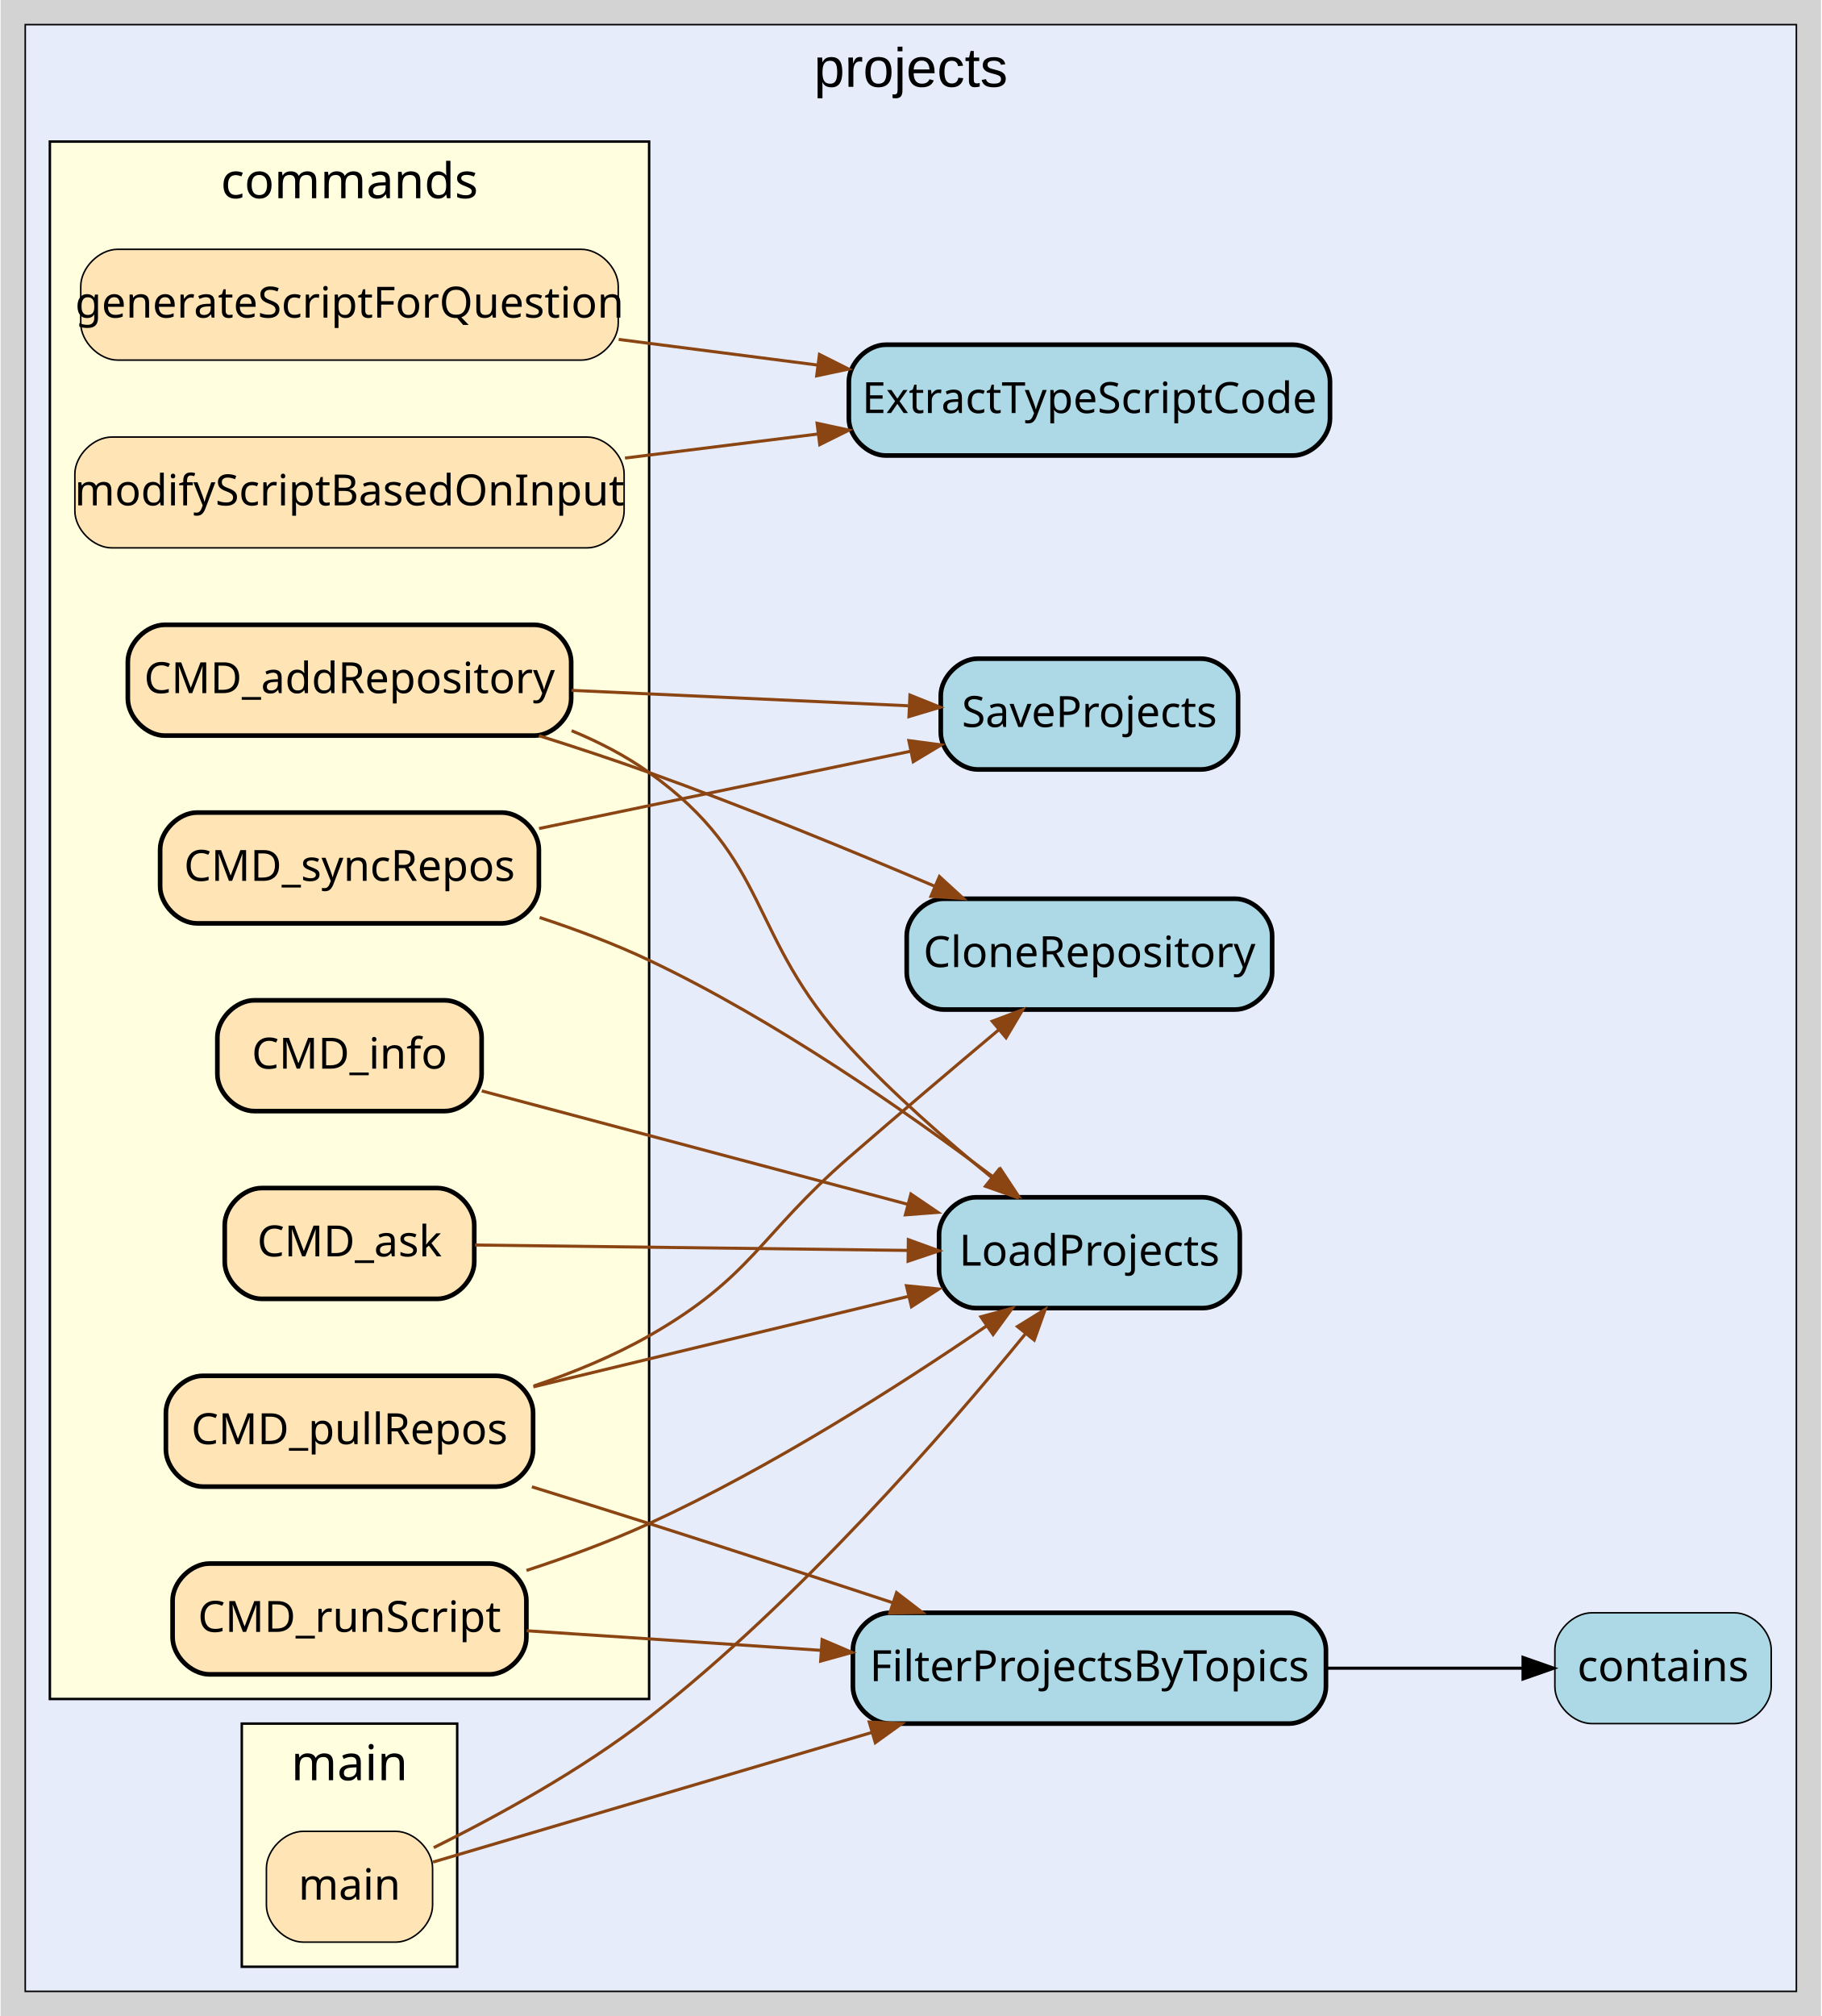
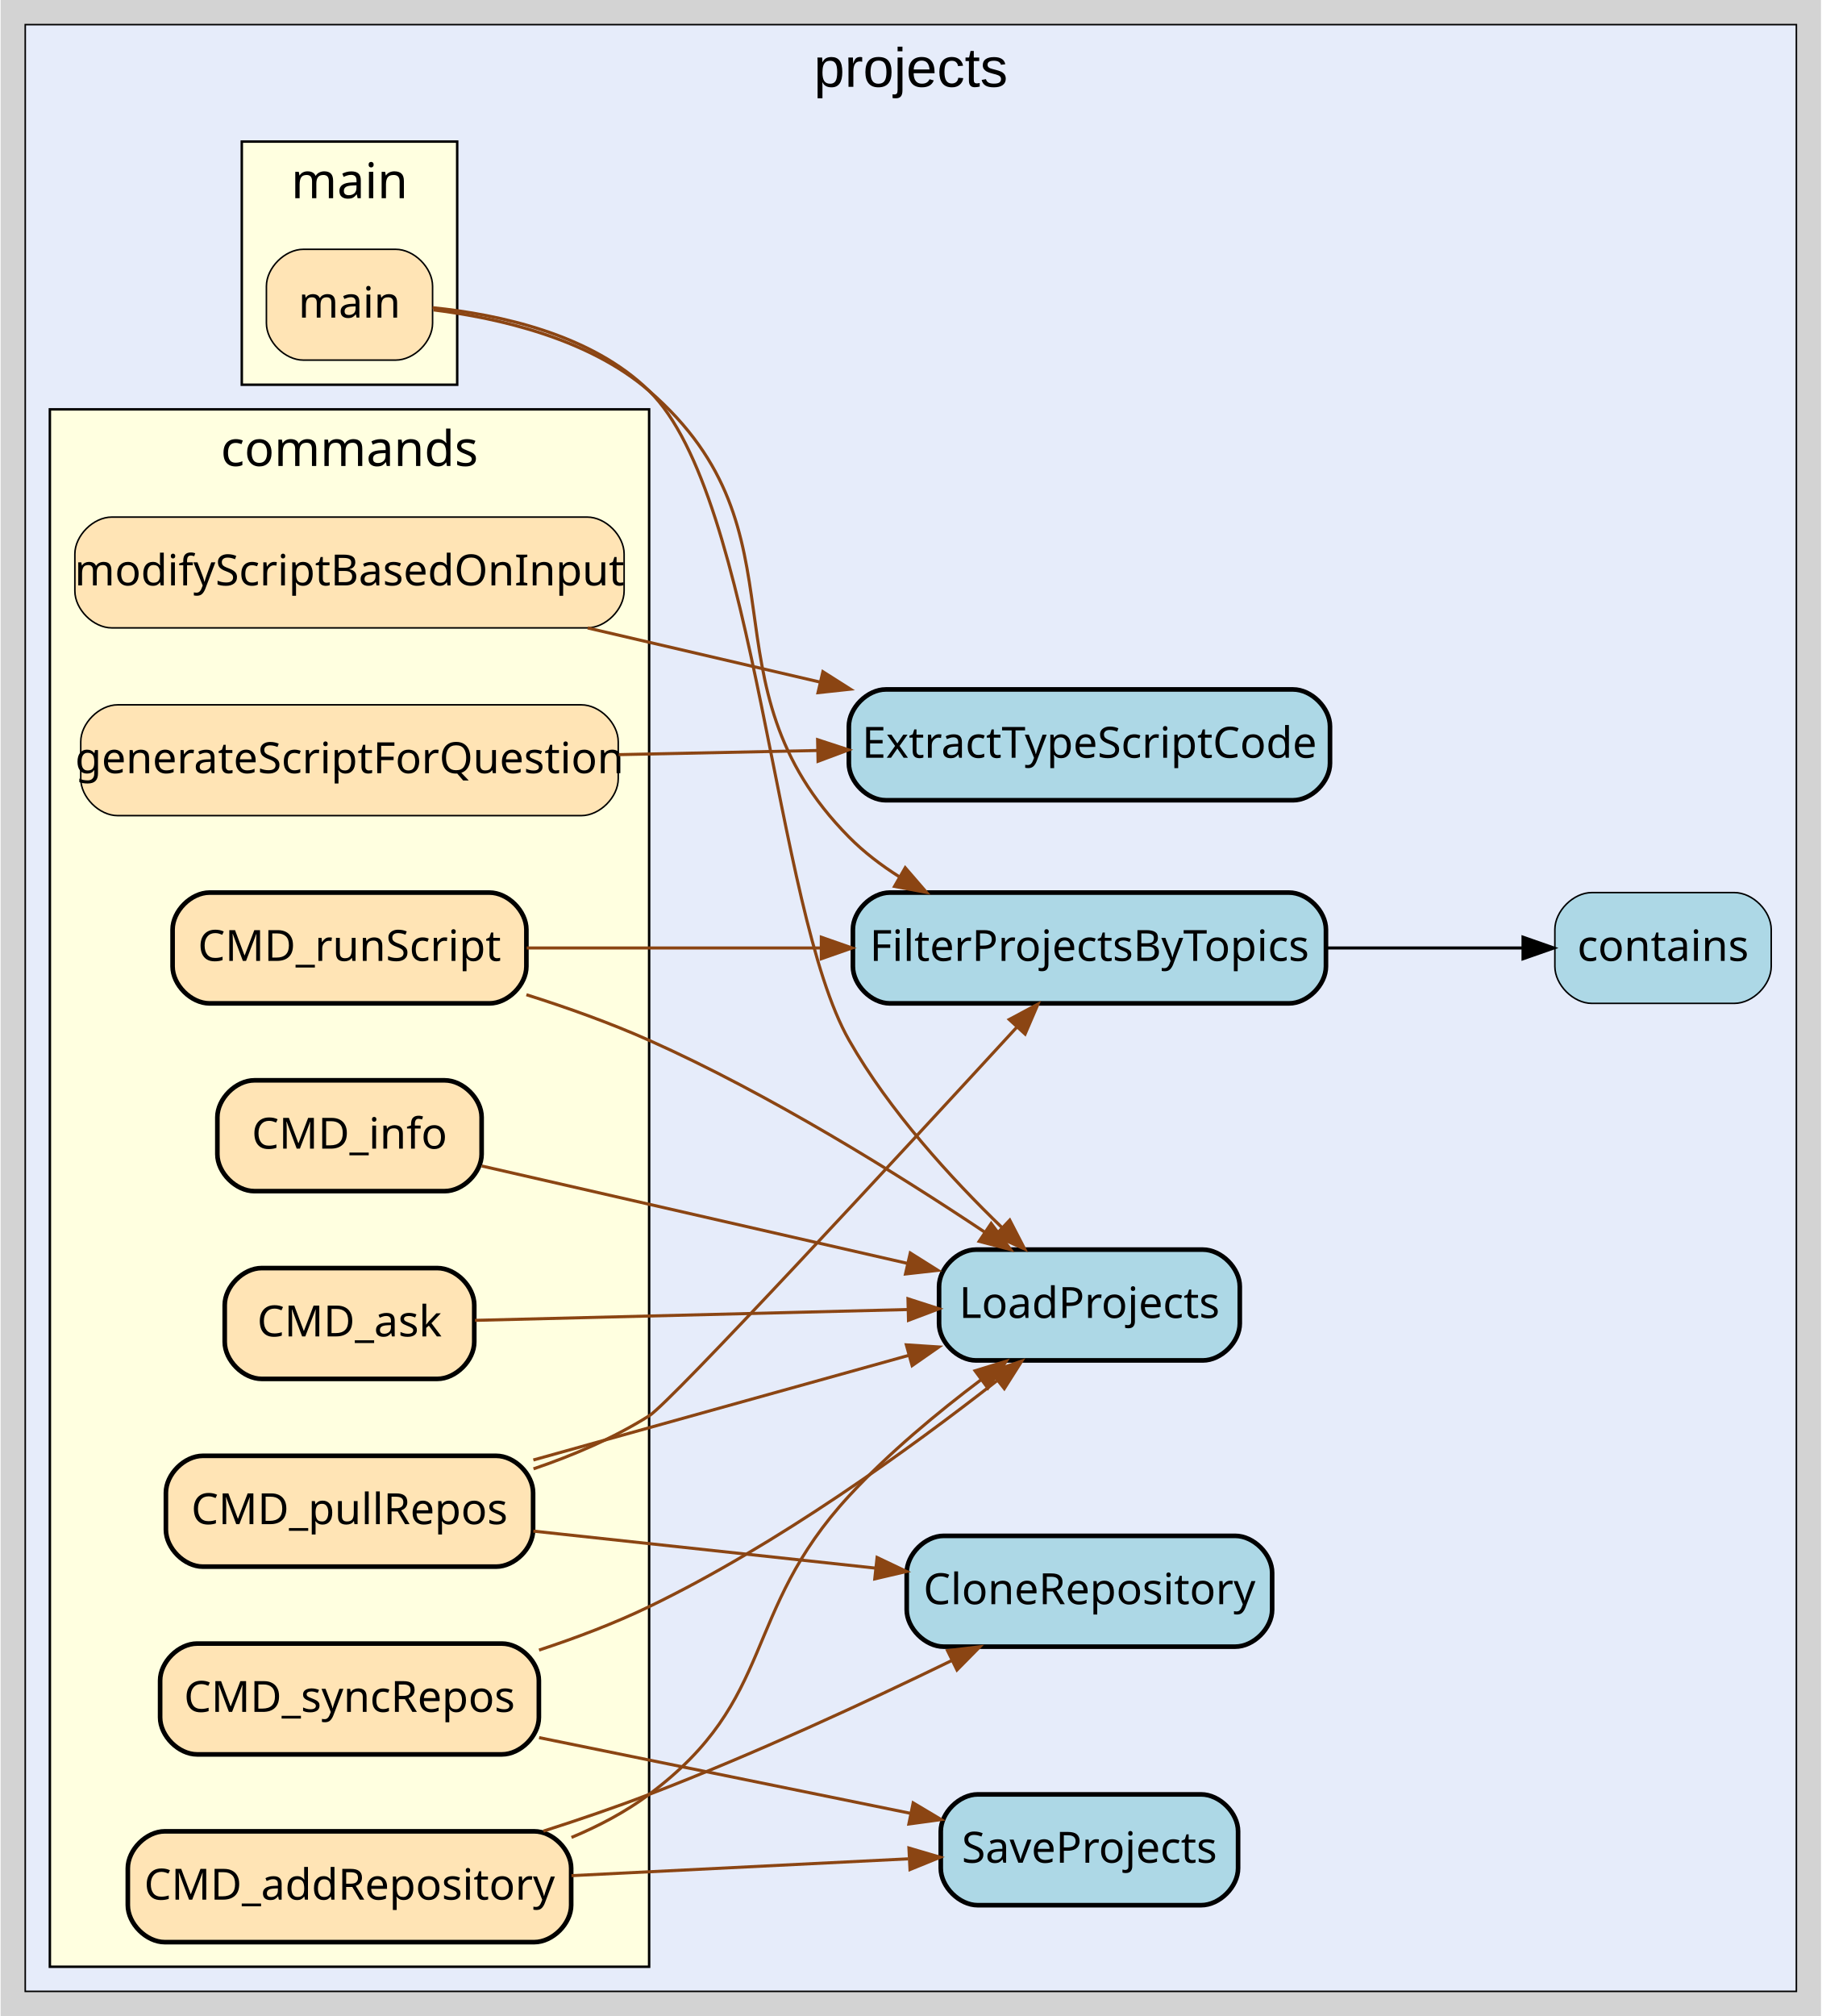
<svg xmlns="http://www.w3.org/2000/svg" xmlns:xlink="http://www.w3.org/1999/xlink" width="592pt" height="655pt" viewBox="0.00 0.00 591.59 655.00">
  <g id="graph0" class="graph" transform="scale(1 1) rotate(0) translate(0 655)">
    <polygon fill="#d3d3d3" stroke="transparent" points="0,0 0,-655 591.585,-655 591.585,0 0,0" />
    <g id="clust1" class="cluster">
      <polygon fill="#e6ecfa" stroke="#000000" stroke-width=".5" points="8,-8 8,-647 583.585,-647 583.585,-8 8,-8" />
      <text text-anchor="middle" x="295.793" y="-626.8" font-family="Arial" font-size="18.00" fill="#000000">projects</text>
    </g>
    <g id="clust3" class="cluster">
      <g id="a_clust3">
        <a xlink:href="/?f=github.com/wcatron/query-projects/internal/commands" xlink:title="package: github.com/wcatron/query-projects/internal/commands">
-           <polygon fill="#ffffe0" stroke="#000000" stroke-width=".8" points="16,-103 16,-609 210.749,-609 210.749,-103 16,-103" />
-           <text text-anchor="middle" x="113.374" y="-590.6" font-family="Tahoma bold" font-size="16.00" fill="#000000">commands</text>
+           <polygon fill="#ffffe0" stroke="#000000" stroke-width=".8" points="16,-16 16,-522 210.749,-522 210.749,-16 16,-16" />
+           <text text-anchor="middle" x="113.374" y="-503.6" font-family="Tahoma bold" font-size="16.00" fill="#000000">commands</text>
        </a>
      </g>
    </g>
    <g id="clust2" class="cluster">
      <g id="a_clust2">
        <a xlink:href="/?f=github.com/wcatron/query-projects/callvis" xlink:title="package: github.com/wcatron/query-projects/callvis">
-           <polygon fill="#ffffe0" stroke="#000000" stroke-width=".8" points="78.374,-16 78.374,-95 148.375,-95 148.375,-16 78.374,-16" />
-           <text text-anchor="middle" x="113.374" y="-76.6" font-family="Tahoma bold" font-size="16.00" fill="#000000">main</text>
+           <polygon fill="#ffffe0" stroke="#000000" stroke-width=".8" points="78.374,-530 78.374,-609 148.375,-609 148.375,-530 78.374,-530" />
+           <text text-anchor="middle" x="113.374" y="-590.6" font-family="Tahoma bold" font-size="16.00" fill="#000000">main</text>
        </a>
      </g>
    </g>
    <g id="node1" class="node">
      <g id="a_node1">
        <a xlink:title="github.com/wcatron/query-projects/internal/projects.LoadProjects | defined in projects.go:83">
-           <path fill="#add8e6" stroke="#000000" stroke-width="1.5" d="M390.705,-266C390.705,-266 316.974,-266 316.974,-266 310.974,-266 304.974,-260 304.974,-254 304.974,-254 304.974,-242 304.974,-242 304.974,-236 310.974,-230 316.974,-230 316.974,-230 390.705,-230 390.705,-230 396.705,-230 402.705,-236 402.705,-242 402.705,-242 402.705,-254 402.705,-254 402.705,-260 396.705,-266 390.705,-266" />
-           <text text-anchor="middle" x="353.839" y="-243.8" font-family="Verdana" font-size="14.00" fill="#000000">LoadProjects</text>
+           <path fill="#add8e6" stroke="#000000" stroke-width="1.5" d="M390.705,-249C390.705,-249 316.974,-249 316.974,-249 310.974,-249 304.974,-243 304.974,-237 304.974,-237 304.974,-225 304.974,-225 304.974,-219 310.974,-213 316.974,-213 316.974,-213 390.705,-213 390.705,-213 396.705,-213 402.705,-219 402.705,-225 402.705,-225 402.705,-237 402.705,-237 402.705,-243 396.705,-249 390.705,-249" />
+           <text text-anchor="middle" x="353.839" y="-226.8" font-family="Verdana" font-size="14.00" fill="#000000">LoadProjects</text>
        </a>
      </g>
    </g>
    <g id="node2" class="node">
      <g id="a_node2">
-         <a xlink:title="github.com/wcatron/query-projects/internal/projects.CloneRepository | defined in projects.go:111">
-           <path fill="#add8e6" stroke="#000000" stroke-width="1.5" d="M401.219,-363C401.219,-363 306.46,-363 306.46,-363 300.46,-363 294.46,-357 294.46,-351 294.46,-351 294.46,-339 294.46,-339 294.46,-333 300.46,-327 306.46,-327 306.46,-327 401.219,-327 401.219,-327 407.219,-327 413.219,-333 413.219,-339 413.219,-339 413.219,-351 413.219,-351 413.219,-357 407.219,-363 401.219,-363" />
-           <text text-anchor="middle" x="353.839" y="-340.8" font-family="Verdana" font-size="14.00" fill="#000000">CloneRepository</text>
+         <a xlink:title="github.com/wcatron/query-projects/internal/projects.FilterProjectsByTopics | defined in projects.go:30&#10;at projects.go:42: calling [github.com/wcatron/query-projects/internal/projects.contains]&#10;at projects.go:50: calling [github.com/wcatron/query-projects/internal/projects.contains]&#10;at projects.go:58: calling [github.com/wcatron/query-projects/internal/projects.contains]">
+           <path fill="#add8e6" stroke="#000000" stroke-width="1.5" d="M418.706,-365C418.706,-365 288.973,-365 288.973,-365 282.973,-365 276.973,-359 276.973,-353 276.973,-353 276.973,-341 276.973,-341 276.973,-335 282.973,-329 288.973,-329 288.973,-329 418.706,-329 418.706,-329 424.706,-329 430.706,-335 430.706,-341 430.706,-341 430.706,-353 430.706,-353 430.706,-359 424.706,-365 418.706,-365" />
+           <text text-anchor="middle" x="353.839" y="-342.8" font-family="Verdana" font-size="14.00" fill="#000000">FilterProjectsByTopics</text>
        </a>
      </g>
    </g>
    <g id="node3" class="node">
      <g id="a_node3">
-         <a xlink:title="github.com/wcatron/query-projects/internal/projects.SaveProjects | defined in projects.go:101">
-           <path fill="#add8e6" stroke="#000000" stroke-width="1.5" d="M390.15,-441C390.15,-441 317.529,-441 317.529,-441 311.529,-441 305.529,-435 305.529,-429 305.529,-429 305.529,-417 305.529,-417 305.529,-411 311.529,-405 317.529,-405 317.529,-405 390.15,-405 390.15,-405 396.15,-405 402.15,-411 402.15,-417 402.15,-417 402.15,-429 402.15,-429 402.15,-435 396.15,-441 390.15,-441" />
-           <text text-anchor="middle" x="353.839" y="-418.8" font-family="Verdana" font-size="14.00" fill="#000000">SaveProjects</text>
+         <a xlink:title="github.com/wcatron/query-projects/internal/projects.contains | defined in projects.go:70">
+           <path fill="#add8e6" stroke="#000000" stroke-width=".5" d="M563.413,-365C563.413,-365 517.102,-365 517.102,-365 511.102,-365 505.102,-359 505.102,-353 505.102,-353 505.102,-341 505.102,-341 505.102,-335 511.102,-329 517.102,-329 517.102,-329 563.413,-329 563.413,-329 569.413,-329 575.413,-335 575.413,-341 575.413,-341 575.413,-353 575.413,-353 575.413,-359 569.413,-365 563.413,-365" />
+           <text text-anchor="middle" x="540.258" y="-342.8" font-family="Verdana" font-size="14.00" fill="#000000">contains</text>
+         </a>
+       </g>
+     </g>
+     <g id="edge15" class="edge">
+       <g id="a_edge15">
+         <a xlink:title="at projects.go:42: calling [github.com/wcatron/query-projects/internal/projects.contains]&#10;at projects.go:50: calling [github.com/wcatron/query-projects/internal/projects.contains]&#10;at projects.go:58: calling [github.com/wcatron/query-projects/internal/projects.contains]">
+           <path fill="none" stroke="#000000" d="M430.739,-347C452.403,-347 475.28,-347 494.49,-347" />
+           <polygon fill="#000000" stroke="#000000" points="494.755,-350.5 504.755,-347 494.755,-343.5 494.755,-350.5" />
        </a>
      </g>
    </g>
    <g id="node4" class="node">
      <g id="a_node4">
-         <a xlink:title="github.com/wcatron/query-projects/internal/projects.ExtractTypeScriptCode | defined in projects.go:146">
-           <path fill="#add8e6" stroke="#000000" stroke-width="1.5" d="M420.021,-543C420.021,-543 287.658,-543 287.658,-543 281.658,-543 275.658,-537 275.658,-531 275.658,-531 275.658,-519 275.658,-519 275.658,-513 281.658,-507 287.658,-507 287.658,-507 420.021,-507 420.021,-507 426.021,-507 432.021,-513 432.021,-519 432.021,-519 432.021,-531 432.021,-531 432.021,-537 426.021,-543 420.021,-543" />
-           <text text-anchor="middle" x="353.839" y="-520.8" font-family="Verdana" font-size="14.00" fill="#000000">ExtractTypeScriptCode</text>
+         <a xlink:title="github.com/wcatron/query-projects/internal/projects.CloneRepository | defined in projects.go:111">
+           <path fill="#add8e6" stroke="#000000" stroke-width="1.5" d="M401.219,-156C401.219,-156 306.46,-156 306.46,-156 300.46,-156 294.46,-150 294.46,-144 294.46,-144 294.46,-132 294.46,-132 294.46,-126 300.46,-120 306.46,-120 306.46,-120 401.219,-120 401.219,-120 407.219,-120 413.219,-126 413.219,-132 413.219,-132 413.219,-144 413.219,-144 413.219,-150 407.219,-156 401.219,-156" />
+           <text text-anchor="middle" x="353.839" y="-133.8" font-family="Verdana" font-size="14.00" fill="#000000">CloneRepository</text>
        </a>
      </g>
    </g>
    <g id="node5" class="node">
      <g id="a_node5">
-         <a xlink:title="github.com/wcatron/query-projects/internal/projects.FilterProjectsByTopics | defined in projects.go:30&#10;at projects.go:42: calling [github.com/wcatron/query-projects/internal/projects.contains]&#10;at projects.go:50: calling [github.com/wcatron/query-projects/internal/projects.contains]&#10;at projects.go:58: calling [github.com/wcatron/query-projects/internal/projects.contains]">
-           <path fill="#add8e6" stroke="#000000" stroke-width="1.5" d="M418.706,-131C418.706,-131 288.973,-131 288.973,-131 282.973,-131 276.973,-125 276.973,-119 276.973,-119 276.973,-107 276.973,-107 276.973,-101 282.973,-95 288.973,-95 288.973,-95 418.706,-95 418.706,-95 424.706,-95 430.706,-101 430.706,-107 430.706,-107 430.706,-119 430.706,-119 430.706,-125 424.706,-131 418.706,-131" />
-           <text text-anchor="middle" x="353.839" y="-108.8" font-family="Verdana" font-size="14.00" fill="#000000">FilterProjectsByTopics</text>
+         <a xlink:title="github.com/wcatron/query-projects/internal/projects.SaveProjects | defined in projects.go:101">
+           <path fill="#add8e6" stroke="#000000" stroke-width="1.5" d="M390.15,-72C390.15,-72 317.529,-72 317.529,-72 311.529,-72 305.529,-66 305.529,-60 305.529,-60 305.529,-48 305.529,-48 305.529,-42 311.529,-36 317.529,-36 317.529,-36 390.15,-36 390.15,-36 396.15,-36 402.15,-42 402.15,-48 402.15,-48 402.15,-60 402.15,-60 402.15,-66 396.15,-72 390.15,-72" />
+           <text text-anchor="middle" x="353.839" y="-49.8" font-family="Verdana" font-size="14.00" fill="#000000">SaveProjects</text>
        </a>
      </g>
    </g>
    <g id="node6" class="node">
      <g id="a_node6">
-         <a xlink:title="github.com/wcatron/query-projects/internal/projects.contains | defined in projects.go:70">
-           <path fill="#add8e6" stroke="#000000" stroke-width=".5" d="M563.413,-131C563.413,-131 517.102,-131 517.102,-131 511.102,-131 505.102,-125 505.102,-119 505.102,-119 505.102,-107 505.102,-107 505.102,-101 511.102,-95 517.102,-95 517.102,-95 563.413,-95 563.413,-95 569.413,-95 575.413,-101 575.413,-107 575.413,-107 575.413,-119 575.413,-119 575.413,-125 569.413,-131 563.413,-131" />
-           <text text-anchor="middle" x="540.258" y="-108.8" font-family="Verdana" font-size="14.00" fill="#000000">contains</text>
-         </a>
-       </g>
-     </g>
-     <g id="edge2" class="edge">
-       <g id="a_edge2">
-         <a xlink:title="at projects.go:42: calling [github.com/wcatron/query-projects/internal/projects.contains]&#10;at projects.go:50: calling [github.com/wcatron/query-projects/internal/projects.contains]&#10;at projects.go:58: calling [github.com/wcatron/query-projects/internal/projects.contains]">
-           <path fill="none" stroke="#000000" d="M430.739,-113C452.403,-113 475.28,-113 494.49,-113" />
-           <polygon fill="#000000" stroke="#000000" points="494.755,-116.5 504.755,-113 494.755,-109.5 494.755,-116.5" />
+         <a xlink:title="github.com/wcatron/query-projects/internal/projects.ExtractTypeScriptCode | defined in projects.go:146">
+           <path fill="#add8e6" stroke="#000000" stroke-width="1.5" d="M420.021,-431C420.021,-431 287.658,-431 287.658,-431 281.658,-431 275.658,-425 275.658,-419 275.658,-419 275.658,-407 275.658,-407 275.658,-401 281.658,-395 287.658,-395 287.658,-395 420.021,-395 420.021,-395 426.021,-395 432.021,-401 432.021,-407 432.021,-407 432.021,-419 432.021,-419 432.021,-425 426.021,-431 420.021,-431" />
+           <text text-anchor="middle" x="353.839" y="-408.8" font-family="Verdana" font-size="14.00" fill="#000000">ExtractTypeScriptCode</text>
        </a>
      </g>
    </g>
    <g id="node7" class="node">
      <g id="a_node7">
        <a xlink:title="github.com/wcatron/query-projects/callvis.main | defined in main.go:11&#10;at main.go:54: calling [github.com/wcatron/query-projects/internal/projects.FilterProjectsByTopics]&#10;at main.go:53: calling [github.com/wcatron/query-projects/internal/projects.LoadProjects]">
-           <path fill="#ffe4b5" stroke="#000000" stroke-width=".5" d="M128.375,-60C128.375,-60 98.374,-60 98.374,-60 92.374,-60 86.374,-54 86.374,-48 86.374,-48 86.374,-36 86.374,-36 86.374,-30 92.374,-24 98.374,-24 98.374,-24 128.375,-24 128.375,-24 134.375,-24 140.375,-30 140.375,-36 140.375,-36 140.375,-48 140.375,-48 140.375,-54 134.375,-60 128.375,-60" />
-           <text text-anchor="middle" x="113.374" y="-37.8" font-family="Verdana" font-size="14.00" fill="#000000">main</text>
-         </a>
-       </g>
-     </g>
-     <g id="edge16" class="edge">
-       <g id="a_edge16">
-         <a xlink:title="at main.go:53: calling [github.com/wcatron/query-projects/internal/projects.LoadProjects]">
-           <path fill="none" stroke="#8b4513" d="M140.754,-54.697C161.051,-64.748 188.87,-79.907 210.749,-97 259.342,-134.965 306.768,-189.458 332.967,-221.544" />
-           <polygon fill="#8b4513" stroke="#8b4513" points="330.458,-224.007 339.468,-229.581 335.901,-219.605 330.458,-224.007" />
+           <path fill="#ffe4b5" stroke="#000000" stroke-width=".5" d="M128.375,-574C128.375,-574 98.374,-574 98.374,-574 92.374,-574 86.374,-568 86.374,-562 86.374,-562 86.374,-550 86.374,-550 86.374,-544 92.374,-538 98.374,-538 98.374,-538 128.375,-538 128.375,-538 134.375,-538 140.375,-544 140.375,-550 140.375,-550 140.375,-562 140.375,-562 140.375,-568 134.375,-574 128.375,-574" />
+           <text text-anchor="middle" x="113.374" y="-551.8" font-family="Verdana" font-size="14.00" fill="#000000">main</text>
        </a>
      </g>
    </g>
    <g id="edge11" class="edge">
      <g id="a_edge11">
+         <a xlink:title="at main.go:53: calling [github.com/wcatron/query-projects/internal/projects.LoadProjects]">
+           <path fill="none" stroke="#8b4513" d="M140.384,-555.035C162.125,-552.831 192.042,-546.358 210.749,-528 245.767,-493.635 251.454,-359.626 275.749,-317 288.826,-294.057 308.956,-272.084 325.503,-256.091" />
+           <polygon fill="#8b4513" stroke="#8b4513" points="327.95,-258.594 332.815,-249.182 323.143,-253.506 327.95,-258.594" />
+         </a>
+       </g>
+     </g>
+     <g id="edge7" class="edge">
+       <g id="a_edge7">
        <a xlink:title="at main.go:54: calling [github.com/wcatron/query-projects/internal/projects.FilterProjectsByTopics]">
-           <path fill="none" stroke="#8b4513" d="M140.492,-50.007C174.85,-60.151 235.348,-78.014 283.168,-92.133" />
-           <polygon fill="#8b4513" stroke="#8b4513" points="282.276,-95.519 292.858,-94.994 284.258,-88.806 282.276,-95.519" />
+           <path fill="none" stroke="#8b4513" d="M140.679,-554.311C162.011,-551.663 191.219,-544.947 210.749,-528 264.091,-481.715 226.075,-433.201 275.749,-383 280.546,-378.152 286.119,-373.887 292.036,-370.153" />
+           <polygon fill="#8b4513" stroke="#8b4513" points="293.979,-373.073 300.904,-365.055 290.49,-367.005 293.979,-373.073" />
        </a>
      </g>
    </g>
    <g id="node8" class="node">
      <g id="a_node8">
+         <a xlink:title="github.com/wcatron/query-projects/internal/commands.CMD_runScript | defined in run.go:65&#10;at run.go:70: calling [github.com/wcatron/query-projects/internal/projects.FilterProjectsByTopics]&#10;at run.go:66: calling [github.com/wcatron/query-projects/internal/projects.LoadProjects]">
+           <path fill="#ffe4b5" stroke="#000000" stroke-width="1.5" d="M158.862,-365C158.862,-365 67.887,-365 67.887,-365 61.887,-365 55.887,-359 55.887,-353 55.887,-353 55.887,-341 55.887,-341 55.887,-335 61.887,-329 67.887,-329 67.887,-329 158.862,-329 158.862,-329 164.862,-329 170.862,-335 170.862,-341 170.862,-341 170.862,-353 170.862,-353 170.862,-359 164.862,-365 158.862,-365" />
+           <text text-anchor="middle" x="113.374" y="-342.8" font-family="Verdana" font-size="14.00" fill="#000000">CMD_runScript</text>
+         </a>
+       </g>
+     </g>
+     <g id="edge14" class="edge">
+       <g id="a_edge14">
+         <a xlink:title="at run.go:66: calling [github.com/wcatron/query-projects/internal/projects.LoadProjects]">
+           <path fill="none" stroke="#8b4513" d="M170.866,-331.818C184.19,-327.609 198.15,-322.626 210.749,-317 249.962,-299.488 291.718,-273.437 319.937,-254.599" />
+           <polygon fill="#8b4513" stroke="#8b4513" points="321.906,-257.493 328.243,-249.001 317.994,-251.688 321.906,-257.493" />
+         </a>
+       </g>
+     </g>
+     <g id="edge8" class="edge">
+       <g id="a_edge8">
+         <a xlink:title="at run.go:70: calling [github.com/wcatron/query-projects/internal/projects.FilterProjectsByTopics]">
+           <path fill="none" stroke="#8b4513" d="M170.972,-347C199.558,-347 234.697,-347 266.507,-347" />
+           <polygon fill="#8b4513" stroke="#8b4513" points="266.706,-350.5 276.706,-347 266.706,-343.5 266.706,-350.5" />
+         </a>
+       </g>
+     </g>
+     <g id="node9" class="node">
+       <g id="a_node9">
        <a xlink:title="github.com/wcatron/query-projects/internal/commands.CMD_addRepository | defined in add.go:23&#10;at add.go:36: calling [github.com/wcatron/query-projects/internal/projects.CloneRepository]&#10;at add.go:24: calling [github.com/wcatron/query-projects/internal/projects.LoadProjects]&#10;at add.go:46: calling [github.com/wcatron/query-projects/internal/projects.SaveProjects]">
-           <path fill="#ffe4b5" stroke="#000000" stroke-width="1.5" d="M173.415,-452C173.415,-452 53.334,-452 53.334,-452 47.334,-452 41.334,-446 41.334,-440 41.334,-440 41.334,-428 41.334,-428 41.334,-422 47.334,-416 53.334,-416 53.334,-416 173.415,-416 173.415,-416 179.415,-416 185.415,-422 185.415,-428 185.415,-428 185.415,-440 185.415,-440 185.415,-446 179.415,-452 173.415,-452" />
-           <text text-anchor="middle" x="113.374" y="-429.8" font-family="Verdana" font-size="14.00" fill="#000000">CMD_addRepository</text>
+           <path fill="#ffe4b5" stroke="#000000" stroke-width="1.5" d="M173.415,-60C173.415,-60 53.334,-60 53.334,-60 47.334,-60 41.334,-54 41.334,-48 41.334,-48 41.334,-36 41.334,-36 41.334,-30 47.334,-24 53.334,-24 53.334,-24 173.415,-24 173.415,-24 179.415,-24 185.415,-30 185.415,-36 185.415,-36 185.415,-48 185.415,-48 185.415,-54 179.415,-60 173.415,-60" />
+           <text text-anchor="middle" x="113.374" y="-37.8" font-family="Verdana" font-size="14.00" fill="#000000">CMD_addRepository</text>
        </a>
      </g>
    </g>
    <g id="edge12" class="edge">
      <g id="a_edge12">
        <a xlink:title="at add.go:24: calling [github.com/wcatron/query-projects/internal/projects.LoadProjects]">
-           <path fill="none" stroke="#8b4513" d="M185.556,-417.593C194.469,-413.918 203.115,-409.443 210.749,-404 250.63,-375.563 242.496,-350.965 275.749,-315 289.87,-299.728 307.3,-284.488 322.108,-272.41" />
-           <polygon fill="#8b4513" stroke="#8b4513" points="324.426,-275.038 330.028,-266.045 320.04,-269.582 324.426,-275.038" />
+           <path fill="none" stroke="#8b4513" d="M185.515,-58.013C194.484,-61.753 203.156,-66.351 210.749,-72 252.385,-102.977 240.563,-130.855 275.749,-169 288.504,-182.828 304.502,-196.088 318.691,-206.771" />
+           <polygon fill="#8b4513" stroke="#8b4513" points="316.672,-209.631 326.798,-212.748 320.826,-203.997 316.672,-209.631" />
+         </a>
+       </g>
+     </g>
+     <g id="edge9" class="edge">
+       <g id="a_edge9">
+         <a xlink:title="at add.go:36: calling [github.com/wcatron/query-projects/internal/projects.CloneRepository]">
+           <path fill="none" stroke="#8b4513" d="M176.391,-60.067C187.913,-63.751 199.763,-67.795 210.749,-72 244.378,-84.87 281.252,-101.953 309.145,-115.514" />
+           <polygon fill="#8b4513" stroke="#8b4513" points="307.721,-118.714 318.242,-119.967 310.799,-112.427 307.721,-118.714" />
+         </a>
+       </g>
+     </g>
+     <g id="edge16" class="edge">
+       <g id="a_edge16">
+         <a xlink:title="at add.go:46: calling [github.com/wcatron/query-projects/internal/projects.SaveProjects]">
+           <path fill="none" stroke="#8b4513" d="M185.522,-45.6C220.475,-47.345 261.918,-49.413 294.936,-51.06" />
+           <polygon fill="#8b4513" stroke="#8b4513" points="295.179,-54.577 305.341,-51.58 295.527,-47.586 295.179,-54.577" />
+         </a>
+       </g>
+     </g>
+     <g id="node10" class="node">
+       <g id="a_node10">
+         <a xlink:title="github.com/wcatron/query-projects/internal/commands.CMD_info | defined in info.go:21&#10;at info.go:22: calling [github.com/wcatron/query-projects/internal/projects.LoadProjects]">
+           <path fill="#ffe4b5" stroke="#000000" stroke-width="1.5" d="M144.315,-304C144.315,-304 82.434,-304 82.434,-304 76.434,-304 70.434,-298 70.434,-292 70.434,-292 70.434,-280 70.434,-280 70.434,-274 76.434,-268 82.434,-268 82.434,-268 144.315,-268 144.315,-268 150.315,-268 156.315,-274 156.315,-280 156.315,-280 156.315,-292 156.315,-292 156.315,-298 150.315,-304 144.315,-304" />
+           <text text-anchor="middle" x="113.374" y="-281.8" font-family="Verdana" font-size="14.00" fill="#000000">CMD_info</text>
+         </a>
+       </g>
+     </g>
+     <g id="edge17" class="edge">
+       <g id="a_edge17">
+         <a xlink:title="at info.go:22: calling [github.com/wcatron/query-projects/internal/projects.LoadProjects]">
+           <path fill="none" stroke="#8b4513" d="M156.365,-276.167C194.885,-267.357 251.748,-254.351 294.575,-244.555" />
+           <polygon fill="#8b4513" stroke="#8b4513" points="295.621,-247.906 304.589,-242.265 294.06,-241.083 295.621,-247.906" />
+         </a>
+       </g>
+     </g>
+     <g id="node11" class="node">
+       <g id="a_node11">
+         <a xlink:title="github.com/wcatron/query-projects/internal/commands.CMD_pullRepos | defined in pull.go:20&#10;at pull.go:21: calling [github.com/wcatron/query-projects/internal/projects.LoadProjects]&#10;at pull.go:25: calling [github.com/wcatron/query-projects/internal/projects.FilterProjectsByTopics]&#10;at pull.go:28: calling [github.com/wcatron/query-projects/internal/projects.CloneRepository]">
+           <path fill="#ffe4b5" stroke="#000000" stroke-width="1.5" d="M161.04,-182C161.04,-182 65.709,-182 65.709,-182 59.709,-182 53.709,-176 53.709,-170 53.709,-170 53.709,-158 53.709,-158 53.709,-152 59.709,-146 65.709,-146 65.709,-146 161.04,-146 161.04,-146 167.04,-146 173.04,-152 173.04,-158 173.04,-158 173.04,-170 173.04,-170 173.04,-176 167.04,-182 161.04,-182" />
+           <text text-anchor="middle" x="113.374" y="-159.8" font-family="Verdana" font-size="14.00" fill="#000000">CMD_pullRepos</text>
+         </a>
+       </g>
+     </g>
+     <g id="edge1" class="edge">
+       <g id="a_edge1">
+         <a xlink:title="at pull.go:21: calling [github.com/wcatron/query-projects/internal/projects.LoadProjects]">
+           <path fill="none" stroke="#8b4513" d="M173.124,-180.648C210.408,-191.036 258.185,-204.348 295.248,-214.675" />
+           <polygon fill="#8b4513" stroke="#8b4513" points="294.34,-218.055 304.913,-217.368 296.219,-211.312 294.34,-218.055" />
+         </a>
+       </g>
+     </g>
+     <g id="edge2" class="edge">
+       <g id="a_edge2">
+         <a xlink:title="at pull.go:25: calling [github.com/wcatron/query-projects/internal/projects.FilterProjectsByTopics]">
+           <path fill="none" stroke="#8b4513" d="M173.175,-177.771C186.121,-182.166 199.339,-187.816 210.749,-195 217.949,-199.533 291.599,-279.224 330.324,-321.357" />
+           <polygon fill="#8b4513" stroke="#8b4513" points="327.781,-323.763 337.124,-328.76 332.937,-319.028 327.781,-323.763" />
+         </a>
+       </g>
+     </g>
+     <g id="edge3" class="edge">
+       <g id="a_edge3">
+         <a xlink:title="at pull.go:28: calling [github.com/wcatron/query-projects/internal/projects.CloneRepository]">
+           <path fill="none" stroke="#8b4513" d="M173.124,-157.54C206.799,-153.899 249.034,-149.332 284.204,-145.529" />
+           <polygon fill="#8b4513" stroke="#8b4513" points="284.832,-148.982 294.397,-144.427 284.079,-142.022 284.832,-148.982" />
+         </a>
+       </g>
+     </g>
+     <g id="node12" class="node">
+       <g id="a_node12">
+         <a xlink:title="github.com/wcatron/query-projects/internal/commands.CMD_syncRepos | defined in sync.go:80&#10;at sync.go:81: calling [github.com/wcatron/query-projects/internal/projects.LoadProjects]&#10;at sync.go:106: calling [github.com/wcatron/query-projects/internal/projects.SaveProjects]">
+           <path fill="#ffe4b5" stroke="#000000" stroke-width="1.5" d="M162.918,-121C162.918,-121 63.831,-121 63.831,-121 57.831,-121 51.831,-115 51.831,-109 51.831,-109 51.831,-97 51.831,-97 51.831,-91 57.831,-85 63.831,-85 63.831,-85 162.918,-85 162.918,-85 168.918,-85 174.918,-91 174.918,-97 174.918,-97 174.918,-109 174.918,-109 174.918,-115 168.918,-121 162.918,-121" />
+           <text text-anchor="middle" x="113.374" y="-98.8" font-family="Verdana" font-size="14.00" fill="#000000">CMD_syncRepos</text>
        </a>
      </g>
    </g>
    <g id="edge4" class="edge">
      <g id="a_edge4">
-         <a xlink:title="at add.go:36: calling [github.com/wcatron/query-projects/internal/projects.CloneRepository]">
-           <path fill="none" stroke="#8b4513" d="M174.953,-415.971C186.894,-412.21 199.262,-408.128 210.749,-404 241.966,-392.783 276.349,-378.664 303.586,-367.051" />
-           <polygon fill="#8b4513" stroke="#8b4513" points="305.092,-370.214 312.905,-363.057 302.334,-363.78 305.092,-370.214" />
-         </a>
-       </g>
-     </g>
-     <g id="edge13" class="edge">
-       <g id="a_edge13">
-         <a xlink:title="at add.go:46: calling [github.com/wcatron/query-projects/internal/projects.SaveProjects]">
-           <path fill="none" stroke="#8b4513" d="M185.522,-430.7C220.475,-429.101 261.918,-427.205 294.936,-425.695" />
-           <polygon fill="#8b4513" stroke="#8b4513" points="295.511,-429.172 305.341,-425.219 295.191,-422.179 295.511,-429.172" />
-         </a>
-       </g>
-     </g>
-     <g id="node9" class="node">
-       <g id="a_node9">
-         <a xlink:title="github.com/wcatron/query-projects/internal/commands.modifyScriptBasedOnInput | defined in ask.go:209&#10;at ask.go:223: calling [github.com/wcatron/query-projects/internal/projects.ExtractTypeScriptCode]">
-           <path fill="#ffe4b5" stroke="#000000" stroke-width=".5" d="M190.624,-513C190.624,-513 36.125,-513 36.125,-513 30.125,-513 24.125,-507 24.125,-501 24.125,-501 24.125,-489 24.125,-489 24.125,-483 30.125,-477 36.125,-477 36.125,-477 190.624,-477 190.624,-477 196.624,-477 202.624,-483 202.624,-489 202.624,-489 202.624,-501 202.624,-501 202.624,-507 196.624,-513 190.624,-513" />
-           <text text-anchor="middle" x="113.374" y="-490.8" font-family="Verdana" font-size="14.00" fill="#000000">modifyScriptBasedOnInput</text>
-         </a>
-       </g>
-     </g>
-     <g id="edge5" class="edge">
-       <g id="a_edge5">
-         <a xlink:title="at ask.go:223: calling [github.com/wcatron/query-projects/internal/projects.ExtractTypeScriptCode]">
-           <path fill="none" stroke="#8b4513" d="M202.915,-506.171C223.456,-508.733 245.277,-511.456 265.756,-514.011" />
-           <polygon fill="#8b4513" stroke="#8b4513" points="265.333,-517.485 275.69,-515.25 266.2,-510.539 265.333,-517.485" />
-         </a>
-       </g>
-     </g>
-     <g id="node10" class="node">
-       <g id="a_node10">
-         <a xlink:title="github.com/wcatron/query-projects/internal/commands.CMD_runScript | defined in run.go:65&#10;at run.go:66: calling [github.com/wcatron/query-projects/internal/projects.LoadProjects]&#10;at run.go:70: calling [github.com/wcatron/query-projects/internal/projects.FilterProjectsByTopics]">
-           <path fill="#ffe4b5" stroke="#000000" stroke-width="1.5" d="M158.862,-147C158.862,-147 67.887,-147 67.887,-147 61.887,-147 55.887,-141 55.887,-135 55.887,-135 55.887,-123 55.887,-123 55.887,-117 61.887,-111 67.887,-111 67.887,-111 158.862,-111 158.862,-111 164.862,-111 170.862,-117 170.862,-123 170.862,-123 170.862,-135 170.862,-135 170.862,-141 164.862,-147 158.862,-147" />
-           <text text-anchor="middle" x="113.374" y="-124.8" font-family="Verdana" font-size="14.00" fill="#000000">CMD_runScript</text>
-         </a>
-       </g>
-     </g>
-     <g id="edge1" class="edge">
-       <g id="a_edge1">
-         <a xlink:title="at run.go:66: calling [github.com/wcatron/query-projects/internal/projects.LoadProjects]">
-           <path fill="none" stroke="#8b4513" d="M170.893,-144.757C184.216,-149.104 198.169,-154.234 210.749,-160 250.272,-178.116 292.288,-204.975 320.49,-224.251" />
-           <polygon fill="#8b4513" stroke="#8b4513" points="318.563,-227.173 328.781,-229.971 322.538,-221.411 318.563,-227.173" />
-         </a>
-       </g>
-     </g>
-     <g id="edge6" class="edge">
-       <g id="a_edge6">
-         <a xlink:title="at run.go:70: calling [github.com/wcatron/query-projects/internal/projects.FilterProjectsByTopics]">
-           <path fill="none" stroke="#8b4513" d="M170.972,-125.168C199.558,-123.266 234.697,-120.927 266.507,-118.811" />
-           <polygon fill="#8b4513" stroke="#8b4513" points="266.96,-122.289 276.706,-118.132 266.495,-115.304 266.96,-122.289" />
-         </a>
-       </g>
-     </g>
-     <g id="node11" class="node">
-       <g id="a_node11">
-         <a xlink:title="github.com/wcatron/query-projects/internal/commands.CMD_info | defined in info.go:21&#10;at info.go:22: calling [github.com/wcatron/query-projects/internal/projects.LoadProjects]">
-           <path fill="#ffe4b5" stroke="#000000" stroke-width="1.5" d="M144.315,-330C144.315,-330 82.434,-330 82.434,-330 76.434,-330 70.434,-324 70.434,-318 70.434,-318 70.434,-306 70.434,-306 70.434,-300 76.434,-294 82.434,-294 82.434,-294 144.315,-294 144.315,-294 150.315,-294 156.315,-300 156.315,-306 156.315,-306 156.315,-318 156.315,-318 156.315,-324 150.315,-330 144.315,-330" />
-           <text text-anchor="middle" x="113.374" y="-307.8" font-family="Verdana" font-size="14.00" fill="#000000">CMD_info</text>
-         </a>
-       </g>
-     </g>
-     <g id="edge14" class="edge">
-       <g id="a_edge14">
-         <a xlink:title="at info.go:22: calling [github.com/wcatron/query-projects/internal/projects.LoadProjects]">
-           <path fill="none" stroke="#8b4513" d="M156.365,-300.558C194.966,-290.284 251.988,-275.108 294.846,-263.701" />
-           <polygon fill="#8b4513" stroke="#8b4513" points="295.825,-267.062 304.589,-261.108 294.025,-260.298 295.825,-267.062" />
-         </a>
-       </g>
-     </g>
-     <g id="node12" class="node">
-       <g id="a_node12">
-         <a xlink:title="github.com/wcatron/query-projects/internal/commands.CMD_pullRepos | defined in pull.go:20&#10;at pull.go:21: calling [github.com/wcatron/query-projects/internal/projects.LoadProjects]&#10;at pull.go:28: calling [github.com/wcatron/query-projects/internal/projects.CloneRepository]&#10;at pull.go:25: calling [github.com/wcatron/query-projects/internal/projects.FilterProjectsByTopics]">
-           <path fill="#ffe4b5" stroke="#000000" stroke-width="1.5" d="M161.04,-208C161.04,-208 65.709,-208 65.709,-208 59.709,-208 53.709,-202 53.709,-196 53.709,-196 53.709,-184 53.709,-184 53.709,-178 59.709,-172 65.709,-172 65.709,-172 161.04,-172 161.04,-172 167.04,-172 173.04,-178 173.04,-184 173.04,-184 173.04,-196 173.04,-196 173.04,-202 167.04,-208 161.04,-208" />
-           <text text-anchor="middle" x="113.374" y="-185.8" font-family="Verdana" font-size="14.00" fill="#000000">CMD_pullRepos</text>
-         </a>
-       </g>
-     </g>
-     <g id="edge7" class="edge">
-       <g id="a_edge7">
-         <a xlink:title="at pull.go:21: calling [github.com/wcatron/query-projects/internal/projects.LoadProjects]">
-           <path fill="none" stroke="#8b4513" d="M173.124,-204.412C210.25,-213.366 257.778,-224.83 294.775,-233.754" />
-           <polygon fill="#8b4513" stroke="#8b4513" points="294.371,-237.256 304.913,-236.199 296.012,-230.452 294.371,-237.256" />
-         </a>
-       </g>
-     </g>
-     <g id="edge8" class="edge">
-       <g id="a_edge8">
-         <a xlink:title="at pull.go:28: calling [github.com/wcatron/query-projects/internal/projects.CloneRepository]">
-           <path fill="none" stroke="#8b4513" d="M173.24,-204.69C186.048,-209.017 199.191,-214.407 210.749,-221 244.38,-240.184 246.517,-253.613 275.749,-279 291.693,-292.847 309.683,-308.078 324.374,-320.416" />
-           <polygon fill="#8b4513" stroke="#8b4513" points="322.25,-323.203 332.162,-326.945 326.748,-317.839 322.25,-323.203" />
-         </a>
-       </g>
-     </g>
-     <g id="edge15" class="edge">
-       <g id="a_edge15">
-         <a xlink:title="at pull.go:25: calling [github.com/wcatron/query-projects/internal/projects.FilterProjectsByTopics]">
-           <path fill="none" stroke="#8b4513" d="M172.647,-171.93C185.238,-168.038 198.444,-163.916 210.749,-160 236.705,-151.74 265.231,-142.419 289.937,-134.27" />
-           <polygon fill="#8b4513" stroke="#8b4513" points="291.161,-137.551 299.558,-131.091 288.965,-130.905 291.161,-137.551" />
-         </a>
-       </g>
-     </g>
-     <g id="node13" class="node">
-       <g id="a_node13">
-         <a xlink:title="github.com/wcatron/query-projects/internal/commands.CMD_syncRepos | defined in sync.go:80&#10;at sync.go:81: calling [github.com/wcatron/query-projects/internal/projects.LoadProjects]&#10;at sync.go:106: calling [github.com/wcatron/query-projects/internal/projects.SaveProjects]">
-           <path fill="#ffe4b5" stroke="#000000" stroke-width="1.5" d="M162.918,-391C162.918,-391 63.831,-391 63.831,-391 57.831,-391 51.831,-385 51.831,-379 51.831,-379 51.831,-367 51.831,-367 51.831,-361 57.831,-355 63.831,-355 63.831,-355 162.918,-355 162.918,-355 168.918,-355 174.918,-361 174.918,-367 174.918,-367 174.918,-379 174.918,-379 174.918,-385 168.918,-391 162.918,-391" />
-           <text text-anchor="middle" x="113.374" y="-368.8" font-family="Verdana" font-size="14.00" fill="#000000">CMD_syncRepos</text>
-         </a>
-       </g>
-     </g>
-     <g id="edge9" class="edge">
-       <g id="a_edge9">
        <a xlink:title="at sync.go:81: calling [github.com/wcatron/query-projects/internal/projects.LoadProjects]">
-           <path fill="none" stroke="#8b4513" d="M175.167,-356.899C187.208,-352.947 199.559,-348.302 210.749,-343 251.776,-323.561 294.614,-293.642 322.598,-272.585" />
-           <polygon fill="#8b4513" stroke="#8b4513" points="324.947,-275.195 330.788,-266.355 320.709,-269.624 324.947,-275.195" />
+           <path fill="none" stroke="#8b4513" d="M174.971,-118.889C187.088,-122.869 199.518,-127.579 210.749,-133 252.525,-153.164 295.842,-184.551 323.716,-206.35" />
+           <polygon fill="#8b4513" stroke="#8b4513" points="321.837,-209.327 331.851,-212.785 326.179,-203.836 321.837,-209.327" />
        </a>
      </g>
    </g>
    <g id="edge10" class="edge">
      <g id="a_edge10">
        <a xlink:title="at sync.go:106: calling [github.com/wcatron/query-projects/internal/projects.SaveProjects]">
-           <path fill="none" stroke="#8b4513" d="M174.988,-385.811C212.129,-393.534 259.15,-403.311 295.658,-410.902" />
-           <polygon fill="#8b4513" stroke="#8b4513" points="295.156,-414.373 305.659,-412.982 296.581,-407.519 295.156,-414.373" />
+           <path fill="none" stroke="#8b4513" d="M174.988,-90.445C212.129,-82.877 259.15,-73.295 295.658,-65.856" />
+           <polygon fill="#8b4513" stroke="#8b4513" points="296.559,-69.244 305.659,-63.818 295.161,-62.385 296.559,-69.244" />
+         </a>
+       </g>
+     </g>
+     <g id="node13" class="node">
+       <g id="a_node13">
+         <a xlink:title="github.com/wcatron/query-projects/internal/commands.generateScriptForQuestion | defined in ask.go:169&#10;at ask.go:192: calling [github.com/wcatron/query-projects/internal/projects.ExtractTypeScriptCode]">
+           <path fill="#ffe4b5" stroke="#000000" stroke-width=".5" d="M188.713,-426C188.713,-426 38.036,-426 38.036,-426 32.036,-426 26.036,-420 26.036,-414 26.036,-414 26.036,-402 26.036,-402 26.036,-396 32.036,-390 38.036,-390 38.036,-390 188.713,-390 188.713,-390 194.713,-390 200.713,-396 200.713,-402 200.713,-402 200.713,-414 200.713,-414 200.713,-420 194.713,-426 188.713,-426" />
+           <text text-anchor="middle" x="113.374" y="-403.8" font-family="Verdana" font-size="14.00" fill="#000000">generateScriptForQuestion</text>
+         </a>
+       </g>
+     </g>
+     <g id="edge13" class="edge">
+       <g id="a_edge13">
+         <a xlink:title="at ask.go:192: calling [github.com/wcatron/query-projects/internal/projects.ExtractTypeScriptCode]">
+           <path fill="none" stroke="#8b4513" d="M200.868,-409.819C221.871,-410.256 244.318,-410.723 265.365,-411.16" />
+           <polygon fill="#8b4513" stroke="#8b4513" points="265.502,-414.664 275.573,-411.373 265.648,-407.665 265.502,-414.664" />
        </a>
      </g>
    </g>
    <g id="node14" class="node">
      <g id="a_node14">
-         <a xlink:title="github.com/wcatron/query-projects/internal/commands.generateScriptForQuestion | defined in ask.go:169&#10;at ask.go:192: calling [github.com/wcatron/query-projects/internal/projects.ExtractTypeScriptCode]">
-           <path fill="#ffe4b5" stroke="#000000" stroke-width=".5" d="M188.713,-574C188.713,-574 38.036,-574 38.036,-574 32.036,-574 26.036,-568 26.036,-562 26.036,-562 26.036,-550 26.036,-550 26.036,-544 32.036,-538 38.036,-538 38.036,-538 188.713,-538 188.713,-538 194.713,-538 200.713,-544 200.713,-550 200.713,-550 200.713,-562 200.713,-562 200.713,-568 194.713,-574 188.713,-574" />
-           <text text-anchor="middle" x="113.374" y="-551.8" font-family="Verdana" font-size="14.00" fill="#000000">generateScriptForQuestion</text>
-         </a>
-       </g>
-     </g>
-     <g id="edge3" class="edge">
-       <g id="a_edge3">
-         <a xlink:title="at ask.go:192: calling [github.com/wcatron/query-projects/internal/projects.ExtractTypeScriptCode]">
-           <path fill="none" stroke="#8b4513" d="M200.868,-544.721C221.967,-542.001 244.522,-539.093 265.652,-536.369" />
-           <polygon fill="#8b4513" stroke="#8b4513" points="266.102,-539.84 275.573,-535.09 265.207,-532.897 266.102,-539.84" />
+         <a xlink:title="github.com/wcatron/query-projects/internal/commands.CMD_ask | defined in ask.go:36&#10;at ask.go:45: calling [github.com/wcatron/query-projects/internal/projects.LoadProjects]">
+           <path fill="#ffe4b5" stroke="#000000" stroke-width="1.5" d="M141.923,-243C141.923,-243 84.826,-243 84.826,-243 78.826,-243 72.826,-237 72.826,-231 72.826,-231 72.826,-219 72.826,-219 72.826,-213 78.826,-207 84.826,-207 84.826,-207 141.923,-207 141.923,-207 147.923,-207 153.923,-213 153.923,-219 153.923,-219 153.923,-231 153.923,-231 153.923,-237 147.923,-243 141.923,-243" />
+           <text text-anchor="middle" x="113.374" y="-220.8" font-family="Verdana" font-size="14.00" fill="#000000">CMD_ask</text>
+         </a>
+       </g>
+     </g>
+     <g id="edge5" class="edge">
+       <g id="a_edge5">
+         <a xlink:title="at ask.go:45: calling [github.com/wcatron/query-projects/internal/projects.LoadProjects]">
+           <path fill="none" stroke="#8b4513" d="M154.166,-226.018C192.746,-226.98 251.078,-228.436 294.747,-229.525" />
+           <polygon fill="#8b4513" stroke="#8b4513" points="294.865,-233.03 304.949,-229.78 295.04,-226.032 294.865,-233.03" />
        </a>
      </g>
    </g>
    <g id="node15" class="node">
      <g id="a_node15">
-         <a xlink:title="github.com/wcatron/query-projects/internal/commands.CMD_ask | defined in ask.go:36&#10;at ask.go:45: calling [github.com/wcatron/query-projects/internal/projects.LoadProjects]">
-           <path fill="#ffe4b5" stroke="#000000" stroke-width="1.5" d="M141.923,-269C141.923,-269 84.826,-269 84.826,-269 78.826,-269 72.826,-263 72.826,-257 72.826,-257 72.826,-245 72.826,-245 72.826,-239 78.826,-233 84.826,-233 84.826,-233 141.923,-233 141.923,-233 147.923,-233 153.923,-239 153.923,-245 153.923,-245 153.923,-257 153.923,-257 153.923,-263 147.923,-269 141.923,-269" />
-           <text text-anchor="middle" x="113.374" y="-246.8" font-family="Verdana" font-size="14.00" fill="#000000">CMD_ask</text>
-         </a>
-       </g>
-     </g>
-     <g id="edge17" class="edge">
-       <g id="a_edge17">
-         <a xlink:title="at ask.go:45: calling [github.com/wcatron/query-projects/internal/projects.LoadProjects]">
-           <path fill="none" stroke="#8b4513" d="M154.166,-250.491C192.746,-250.01 251.078,-249.282 294.747,-248.737" />
-           <polygon fill="#8b4513" stroke="#8b4513" points="294.994,-252.234 304.949,-248.61 294.906,-245.235 294.994,-252.234" />
+         <a xlink:title="github.com/wcatron/query-projects/internal/commands.modifyScriptBasedOnInput | defined in ask.go:209&#10;at ask.go:223: calling [github.com/wcatron/query-projects/internal/projects.ExtractTypeScriptCode]">
+           <path fill="#ffe4b5" stroke="#000000" stroke-width=".5" d="M190.624,-487C190.624,-487 36.125,-487 36.125,-487 30.125,-487 24.125,-481 24.125,-475 24.125,-475 24.125,-463 24.125,-463 24.125,-457 30.125,-451 36.125,-451 36.125,-451 190.624,-451 190.624,-451 196.624,-451 202.624,-457 202.624,-463 202.624,-463 202.624,-475 202.624,-475 202.624,-481 196.624,-487 190.624,-487" />
+           <text text-anchor="middle" x="113.374" y="-464.8" font-family="Verdana" font-size="14.00" fill="#000000">modifyScriptBasedOnInput</text>
+         </a>
+       </g>
+     </g>
+     <g id="edge6" class="edge">
+       <g id="a_edge6">
+         <a xlink:title="at ask.go:223: calling [github.com/wcatron/query-projects/internal/projects.ExtractTypeScriptCode]">
+           <path fill="none" stroke="#8b4513" d="M190.783,-450.973C214.903,-445.356 241.668,-439.123 266.423,-433.358" />
+           <polygon fill="#8b4513" stroke="#8b4513" points="267.219,-436.766 276.164,-431.089 265.631,-429.949 267.219,-436.766" />
        </a>
      </g>
    </g>
  </g>
</svg>
